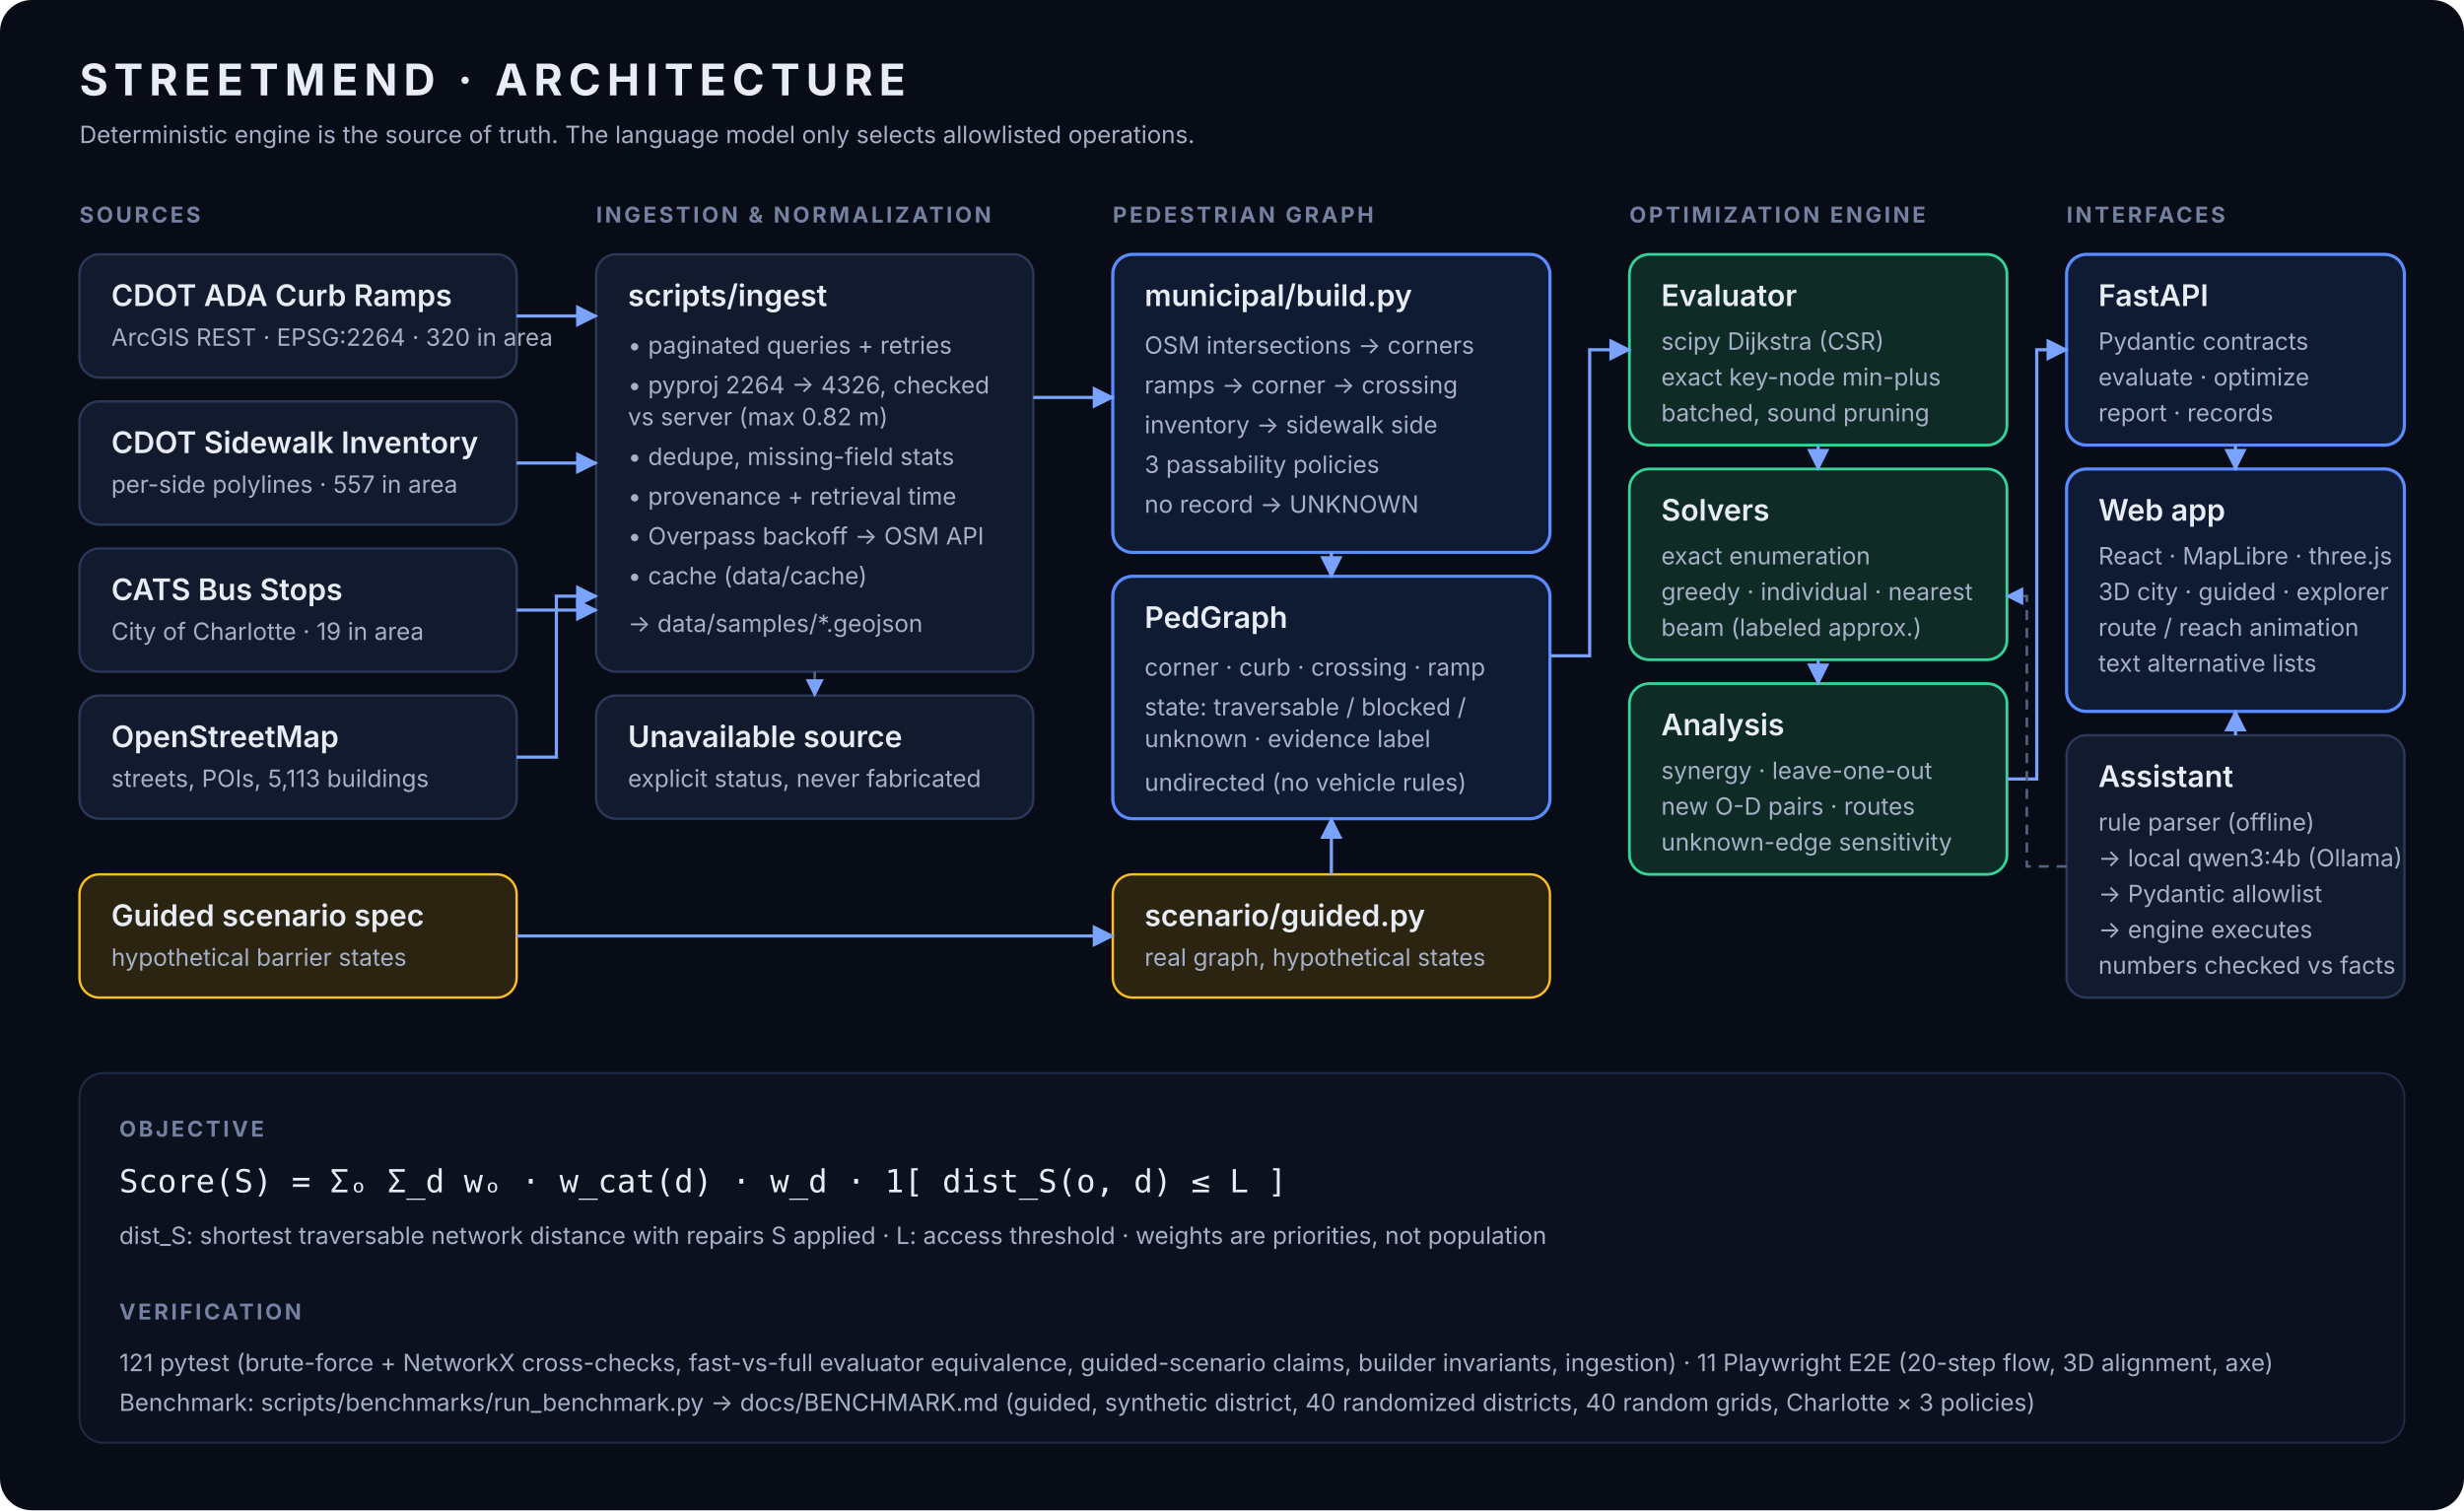
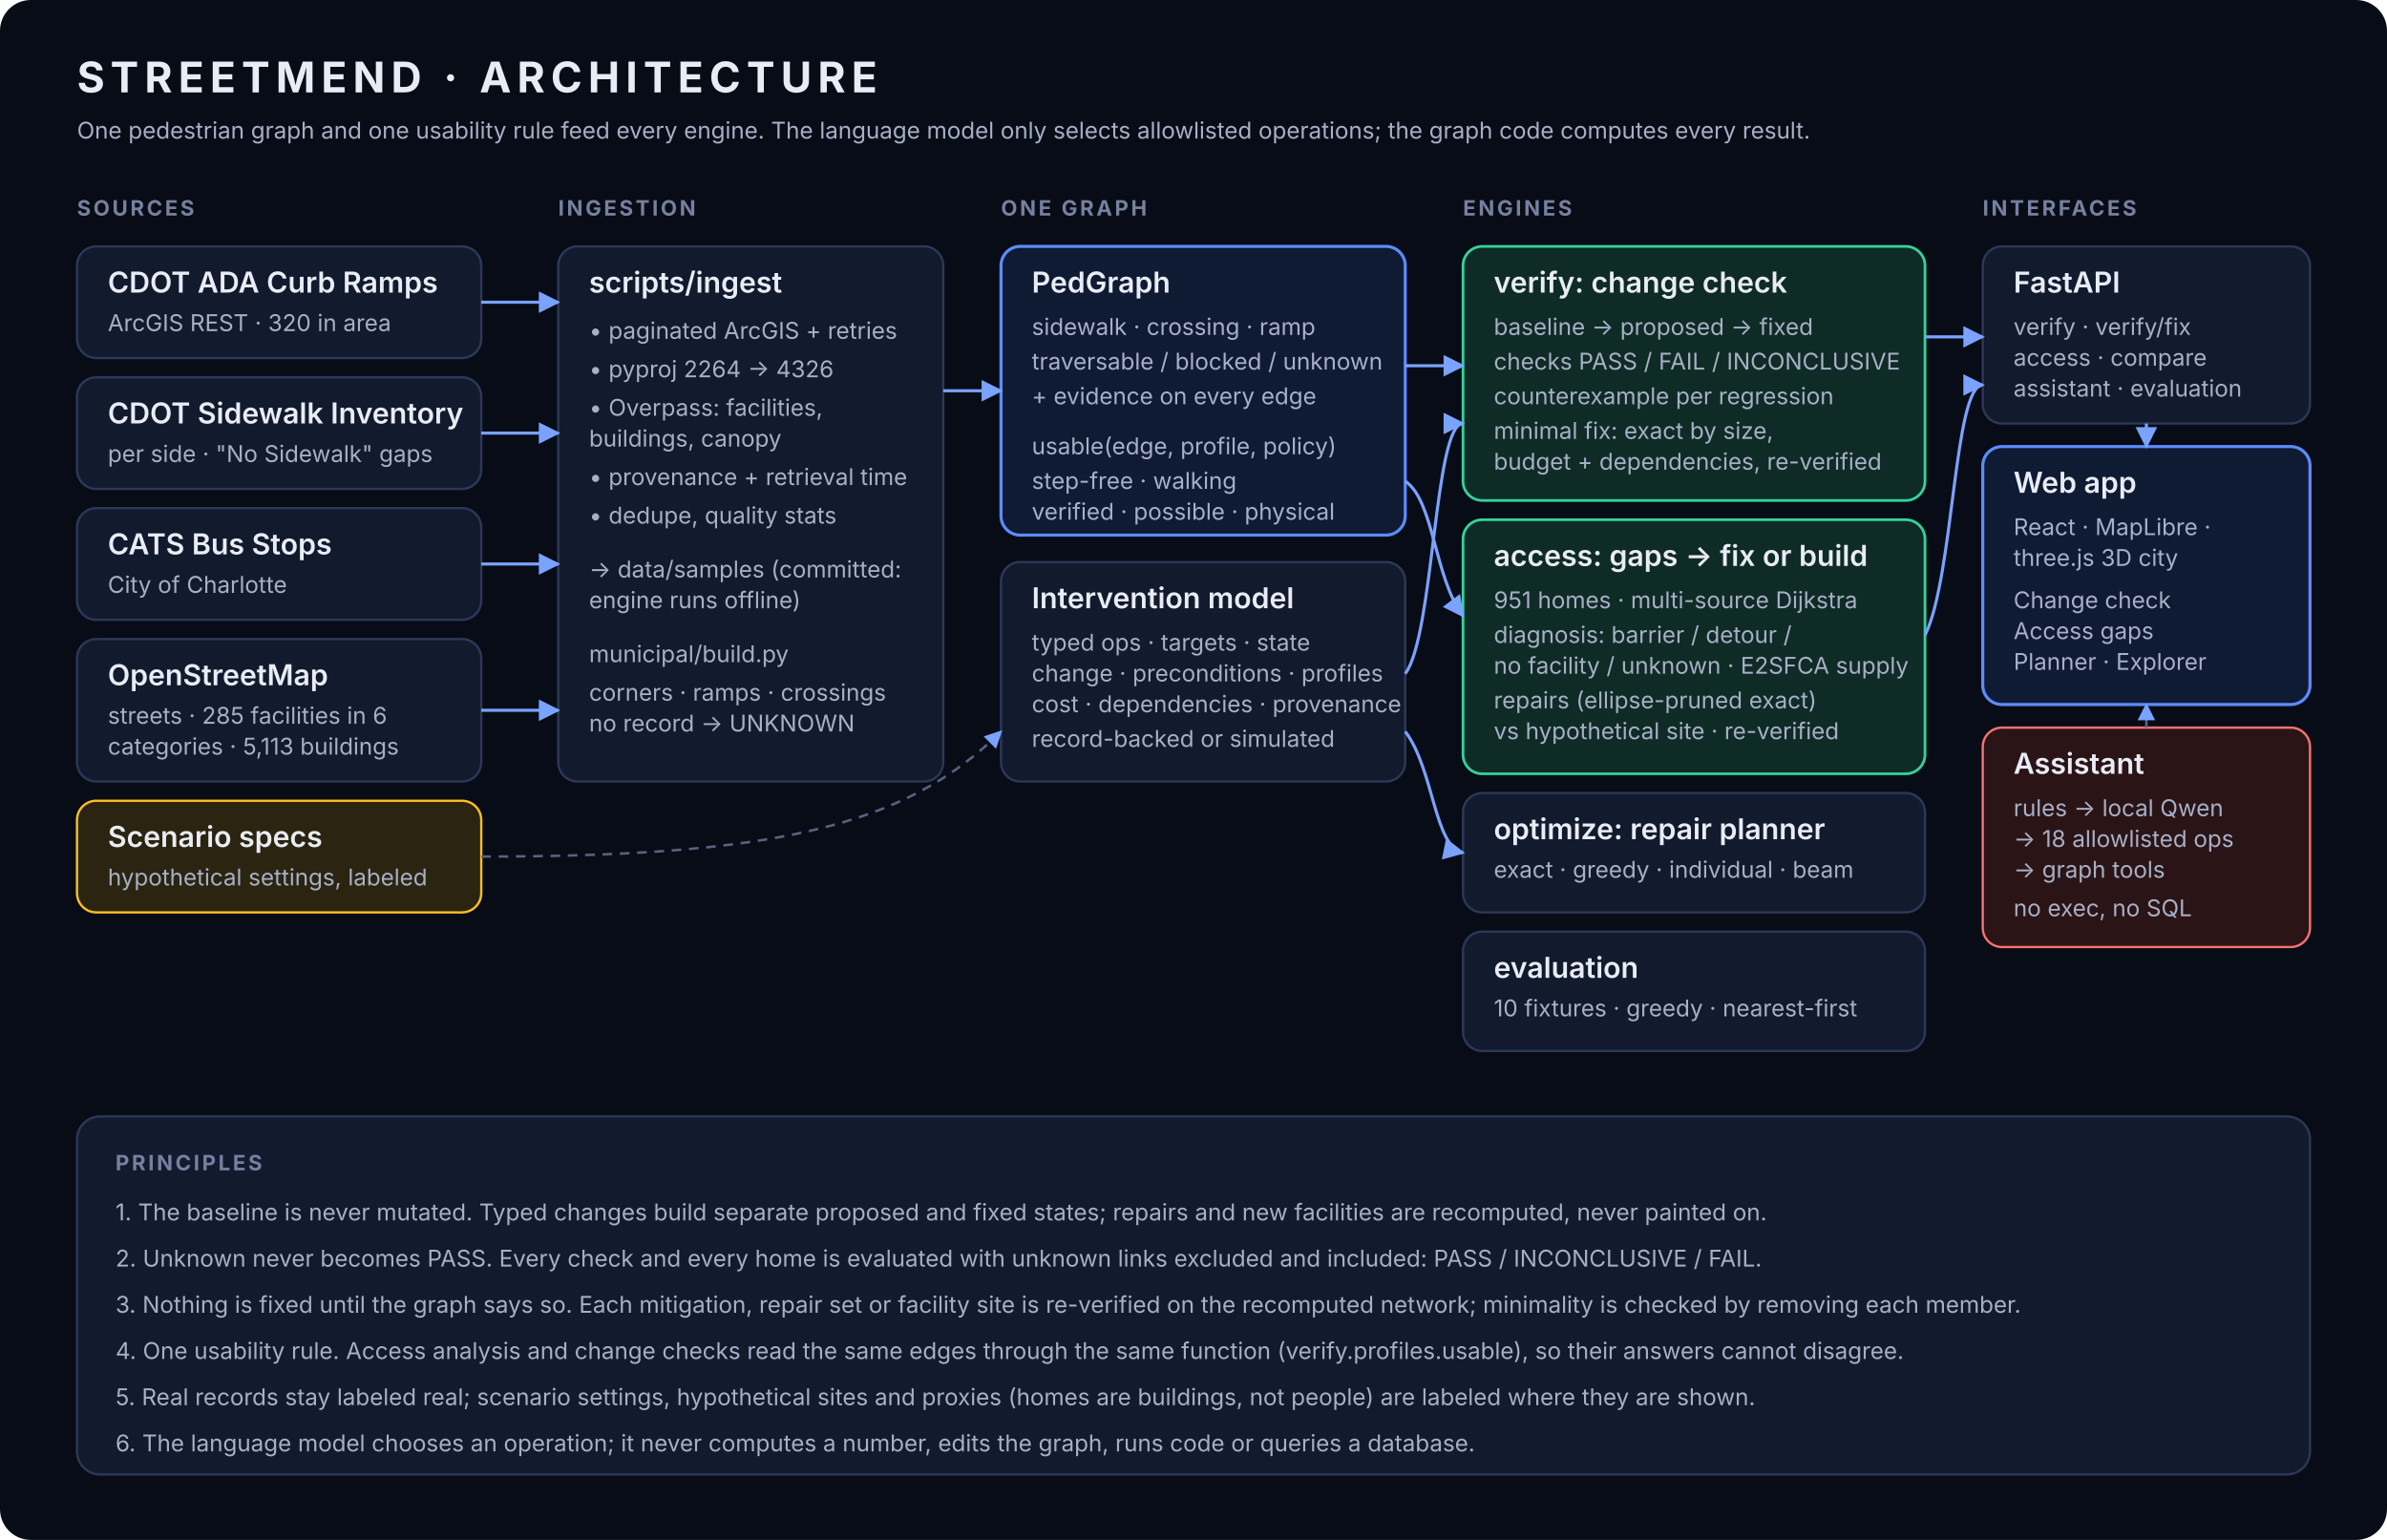
- <svg xmlns="http://www.w3.org/2000/svg" viewBox="0 0 1240 760" width="1240" height="760" font-family="Inter, Segoe UI, Helvetica, Arial, sans-serif">
+ <svg xmlns="http://www.w3.org/2000/svg" viewBox="0 0 1240 800" width="1240" height="800" font-family="Inter, Segoe UI, Helvetica, Arial, sans-serif">
  <defs>
    <marker id="a" viewBox="0 0 10 10" refX="9" refY="5" markerWidth="7" markerHeight="7" orient="auto-start-reverse">
      <path d="M0 0 L10 5 L0 10 z" fill="#7aa2ff" />
    </marker>
    <style>
      .t{fill:#e8ecf4;font-size:15px;font-weight:600}
      .s{fill:#a6b0c6;font-size:12px}
      .h{fill:#7581a0;font-size:11px;font-weight:700;letter-spacing:.12em}
      .b{fill:#121a2d;stroke:#2b3858;stroke-width:1.2}
      .k{fill:#0f1a33;stroke:#5b8cff;stroke-width:1.6}
      .g{fill:#0f2b25;stroke:#34d399;stroke-width:1.4}
      .w{fill:#2b2410;stroke:#fbbf24;stroke-width:1.2}
+       .r{fill:#2b1416;stroke:#f87171;stroke-width:1.2}
      .l{stroke:#7aa2ff;stroke-width:1.6;fill:none;marker-end:url(#a)}
      .d{stroke:#566282;stroke-width:1.3;fill:none;stroke-dasharray:5 4;marker-end:url(#a)}
    </style>
  </defs>
-   <rect width="1240" height="760" rx="16" fill="#080c16" />
+   <rect width="1240" height="800" rx="16" fill="#080c16" />
  <text x="40" y="48" fill="#e8ecf4" font-size="22" font-weight="700" letter-spacing=".14em">STREETMEND · ARCHITECTURE</text>
-   <text x="40" y="72" class="s">Deterministic engine is the source of truth. The language model only selects allowlisted operations.</text>
+   <text x="40" y="72" class="s">One pedestrian graph and one usability rule feed every engine. The language model only selects allowlisted operations; the graph code computes every result.</text>
  <text x="40" y="112" class="h">SOURCES</text>
-   <text x="300" y="112" class="h">INGESTION &amp; NORMALIZATION</text>
-   <text x="560" y="112" class="h">PEDESTRIAN GRAPH</text>
-   <text x="820" y="112" class="h">OPTIMIZATION ENGINE</text>
-   <text x="1040" y="112" class="h">INTERFACES</text>
-   <rect class="b" x="40" y="128" width="220" height="62" rx="10" />
-   <text class="t" x="56" y="154">CDOT ADA Curb Ramps</text>
-   <text class="s" x="56" y="174">ArcGIS REST · EPSG:2264 · 320 in area</text>
-   <rect class="b" x="40" y="202" width="220" height="62" rx="10" />
-   <text class="t" x="56" y="228">CDOT Sidewalk Inventory</text>
-   <text class="s" x="56" y="248">per-side polylines · 557 in area</text>
-   <rect class="b" x="40" y="276" width="220" height="62" rx="10" />
-   <text class="t" x="56" y="302">CATS Bus Stops</text>
-   <text class="s" x="56" y="322">City of Charlotte · 19 in area</text>
-   <rect class="b" x="40" y="350" width="220" height="62" rx="10" />
-   <text class="t" x="56" y="376">OpenStreetMap</text>
-   <text class="s" x="56" y="396">streets, POIs, 5,113 buildings</text>
-   <rect class="w" x="40" y="440" width="220" height="62" rx="10" />
-   <text class="t" x="56" y="466">Guided scenario spec</text>
-   <text class="s" x="56" y="486">hypothetical barrier states</text>
-   <rect class="b" x="300" y="128" width="220" height="210" rx="10" />
-   <text class="t" x="316" y="154">scripts/ingest</text>
-   <text class="s" x="316" y="178">• paginated queries + retries</text>
-   <text class="s" x="316" y="198">• pyproj 2264 → 4326, checked</text>
-   <text class="s" x="316" y="214">   vs server (max 0.82 m)</text>
-   <text class="s" x="316" y="234">• dedupe, missing-field stats</text>
-   <text class="s" x="316" y="254">• provenance + retrieval time</text>
-   <text class="s" x="316" y="274">• Overpass backoff → OSM API</text>
-   <text class="s" x="316" y="294">• cache (data/cache)</text>
-   <text class="s" x="316" y="318">→ data/samples/*.geojson</text>
-   <rect class="b" x="300" y="350" width="220" height="62" rx="10" />
-   <text class="t" x="316" y="376">Unavailable source</text>
-   <text class="s" x="316" y="396">explicit status, never fabricated</text>
-   <rect class="k" x="560" y="128" width="220" height="150" rx="10" />
-   <text class="t" x="576" y="154">municipal/build.py</text>
-   <text class="s" x="576" y="178">OSM intersections → corners</text>
-   <text class="s" x="576" y="198">ramps → corner → crossing</text>
-   <text class="s" x="576" y="218">inventory → sidewalk side</text>
-   <text class="s" x="576" y="238">3 passability policies</text>
-   <text class="s" x="576" y="258">no record → UNKNOWN</text>
-   <rect class="k" x="560" y="290" width="220" height="122" rx="10" />
-   <text class="t" x="576" y="316">PedGraph</text>
-   <text class="s" x="576" y="340">corner · curb · crossing · ramp</text>
-   <text class="s" x="576" y="360">state: traversable / blocked /</text>
-   <text class="s" x="576" y="376">unknown · evidence label</text>
-   <text class="s" x="576" y="398">undirected (no vehicle rules)</text>
-   <rect class="w" x="560" y="440" width="220" height="62" rx="10" />
-   <text class="t" x="576" y="466">scenario/guided.py</text>
-   <text class="s" x="576" y="486">real graph, hypothetical states</text>
-   <rect class="g" x="820" y="128" width="190" height="96" rx="10" />
-   <text class="t" x="836" y="154">Evaluator</text>
-   <text class="s" x="836" y="176">scipy Dijkstra (CSR)</text>
-   <text class="s" x="836" y="194">exact key-node min-plus</text>
-   <text class="s" x="836" y="212">batched, sound pruning</text>
-   <rect class="g" x="820" y="236" width="190" height="96" rx="10" />
-   <text class="t" x="836" y="262">Solvers</text>
-   <text class="s" x="836" y="284">exact enumeration</text>
-   <text class="s" x="836" y="302">greedy · individual · nearest</text>
-   <text class="s" x="836" y="320">beam (labeled approx.)</text>
-   <rect class="g" x="820" y="344" width="190" height="96" rx="10" />
-   <text class="t" x="836" y="370">Analysis</text>
-   <text class="s" x="836" y="392">synergy · leave-one-out</text>
-   <text class="s" x="836" y="410">new O-D pairs · routes</text>
-   <text class="s" x="836" y="428">unknown-edge sensitivity</text>
-   <rect class="k" x="1040" y="128" width="170" height="96" rx="10" />
-   <text class="t" x="1056" y="154">FastAPI</text>
-   <text class="s" x="1056" y="176">Pydantic contracts</text>
-   <text class="s" x="1056" y="194">evaluate · optimize</text>
-   <text class="s" x="1056" y="212">report · records</text>
-   <rect class="k" x="1040" y="236" width="170" height="122" rx="10" />
-   <text class="t" x="1056" y="262">Web app</text>
-   <text class="s" x="1056" y="284">React · MapLibre · three.js</text>
-   <text class="s" x="1056" y="302">3D city · guided · explorer</text>
-   <text class="s" x="1056" y="320">route / reach animation</text>
-   <text class="s" x="1056" y="338">text alternative lists</text>
-   <rect class="b" x="1040" y="370" width="170" height="132" rx="10" />
-   <text class="t" x="1056" y="396">Assistant</text>
-   <text class="s" x="1056" y="418">rule parser (offline)</text>
-   <text class="s" x="1056" y="436">→ local qwen3:4b (Ollama)</text>
-   <text class="s" x="1056" y="454">→ Pydantic allowlist</text>
-   <text class="s" x="1056" y="472">→ engine executes</text>
-   <text class="s" x="1056" y="490">numbers checked vs facts</text>
-   <path class="l" d="M260 159 H300" />
-   <path class="l" d="M260 233 H300" />
-   <path class="l" d="M260 307 H300" />
-   <path class="l" d="M260 381 H280 V300 H300" />
-   <path class="d" d="M410 338 V350" />
-   <path class="l" d="M520 200 H560" />
-   <path class="l" d="M670 278 V290" />
-   <path class="l" d="M260 471 H560" />
-   <path class="l" d="M670 440 V412" />
-   <path class="l" d="M780 330 H800 V176 H820" />
-   <path class="l" d="M915 224 V236" />
-   <path class="l" d="M915 332 V344" />
-   <path class="l" d="M1010 392 H1025 V176 H1040" />
-   <path class="l" d="M1125 224 V236" />
-   <path class="l" d="M1125 370 V358" />
-   <path class="d" d="M1040 436 H1020 V300 H1010" />
-   <rect x="40" y="540" width="1170" height="186" rx="12" fill="#0b111e" stroke="#1f2a44" />
-   <text x="60" y="572" class="h">OBJECTIVE</text>
-   <text x="60" y="600" fill="#e8ecf4" font-size="16" font-family="JetBrains Mono, Consolas, monospace">Score(S) = Σₒ Σ_d  wₒ · w_cat(d) · w_d · 1[ dist_S(o, d) ≤ L ]</text>
-   <text x="60" y="626" class="s">dist_S: shortest traversable network distance with repairs S applied · L: access threshold · weights are priorities, not population</text>
-   <text x="60" y="664" class="h">VERIFICATION</text>
-   <text x="60" y="690" class="s">121 pytest (brute-force + NetworkX cross-checks, fast-vs-full evaluator equivalence, guided-scenario claims, builder invariants, ingestion) · 11 Playwright E2E (20-step flow, 3D alignment, axe)</text>
-   <text x="60" y="710" class="s">Benchmark: scripts/benchmarks/run_benchmark.py → docs/BENCHMARK.md (guided, synthetic district, 40 randomized districts, 40 random grids, Charlotte × 3 policies)</text>
+   <text x="290" y="112" class="h">INGESTION</text>
+   <text x="520" y="112" class="h">ONE GRAPH</text>
+   <text x="760" y="112" class="h">ENGINES</text>
+   <text x="1030" y="112" class="h">INTERFACES</text>
+   <rect class="b" x="40" y="128" width="210" height="58" rx="10" />
+   <text class="t" x="56" y="152">CDOT ADA Curb Ramps</text>
+   <text class="s" x="56" y="172">ArcGIS REST · 320 in area</text>
+   <rect class="b" x="40" y="196" width="210" height="58" rx="10" />
+   <text class="t" x="56" y="220">CDOT Sidewalk Inventory</text>
+   <text class="s" x="56" y="240">per side · "No Sidewalk" gaps</text>
+   <rect class="b" x="40" y="264" width="210" height="58" rx="10" />
+   <text class="t" x="56" y="288">CATS Bus Stops</text>
+   <text class="s" x="56" y="308">City of Charlotte</text>
+   <rect class="b" x="40" y="332" width="210" height="74" rx="10" />
+   <text class="t" x="56" y="356">OpenStreetMap</text>
+   <text class="s" x="56" y="376">streets · 285 facilities in 6</text>
+   <text class="s" x="56" y="392">categories · 5,113 buildings</text>
+   <rect class="w" x="40" y="416" width="210" height="58" rx="10" />
+   <text class="t" x="56" y="440">Scenario specs</text>
+   <text class="s" x="56" y="460">hypothetical settings, labeled</text>
+   <rect class="b" x="290" y="128" width="200" height="278" rx="10" />
+   <text class="t" x="306" y="152">scripts/ingest</text>
+   <text class="s" x="306" y="176">• paginated ArcGIS + retries</text>
+   <text class="s" x="306" y="196">• pyproj 2264 → 4326</text>
+   <text class="s" x="306" y="216">• Overpass: facilities,</text>
+   <text class="s" x="306" y="232">   buildings, canopy</text>
+   <text class="s" x="306" y="252">• provenance + retrieval time</text>
+   <text class="s" x="306" y="272">• dedupe, quality stats</text>
+   <text class="s" x="306" y="300">→ data/samples (committed:</text>
+   <text class="s" x="306" y="316">   engine runs offline)</text>
+   <text class="s" x="306" y="344">municipal/build.py</text>
+   <text class="s" x="306" y="364">corners · ramps · crossings</text>
+   <text class="s" x="306" y="380">no record → UNKNOWN</text>
+   <rect class="k" x="520" y="128" width="210" height="150" rx="10" />
+   <text class="t" x="536" y="152">PedGraph</text>
+   <text class="s" x="536" y="174">sidewalk · crossing · ramp</text>
+   <text class="s" x="536" y="192">traversable / blocked / unknown</text>
+   <text class="s" x="536" y="210">+ evidence on every edge</text>
+   <text class="s" x="536" y="236">usable(edge, profile, policy)</text>
+   <text class="s" x="536" y="254">step-free · walking</text>
+   <text class="s" x="536" y="270">verified · possible · physical</text>
+   <rect class="b" x="520" y="292" width="210" height="114" rx="10" />
+   <text class="t" x="536" y="316">Intervention model</text>
+   <text class="s" x="536" y="338">typed ops · targets · state</text>
+   <text class="s" x="536" y="354">change · preconditions · profiles</text>
+   <text class="s" x="536" y="370">cost · dependencies · provenance</text>
+   <text class="s" x="536" y="388">record-backed or simulated</text>
+   <rect class="g" x="760" y="128" width="240" height="132" rx="10" />
+   <text class="t" x="776" y="152">verify: change check</text>
+   <text class="s" x="776" y="174">baseline → proposed → fixed</text>
+   <text class="s" x="776" y="192">checks PASS / FAIL / INCONCLUSIVE</text>
+   <text class="s" x="776" y="210">counterexample per regression</text>
+   <text class="s" x="776" y="228">minimal fix: exact by size,</text>
+   <text class="s" x="776" y="244">budget + dependencies, re-verified</text>
+   <rect class="g" x="760" y="270" width="240" height="132" rx="10" />
+   <text class="t" x="776" y="294">access: gaps → fix or build</text>
+   <text class="s" x="776" y="316">951 homes · multi-source Dijkstra</text>
+   <text class="s" x="776" y="334">diagnosis: barrier / detour /</text>
+   <text class="s" x="776" y="350">no facility / unknown · E2SFCA supply</text>
+   <text class="s" x="776" y="368">repairs (ellipse-pruned exact)</text>
+   <text class="s" x="776" y="384">vs hypothetical site · re-verified</text>
+   <rect class="b" x="760" y="412" width="240" height="62" rx="10" />
+   <text class="t" x="776" y="436">optimize: repair planner</text>
+   <text class="s" x="776" y="456">exact · greedy · individual · beam</text>
+   <rect class="b" x="760" y="484" width="240" height="62" rx="10" />
+   <text class="t" x="776" y="508">evaluation</text>
+   <text class="s" x="776" y="528">10 fixtures · greedy · nearest-first</text>
+   <rect class="b" x="1030" y="128" width="170" height="92" rx="10" />
+   <text class="t" x="1046" y="152">FastAPI</text>
+   <text class="s" x="1046" y="174">verify · verify/fix</text>
+   <text class="s" x="1046" y="190">access · compare</text>
+   <text class="s" x="1046" y="206">assistant · evaluation</text>
+   <rect class="k" x="1030" y="232" width="170" height="134" rx="10" />
+   <text class="t" x="1046" y="256">Web app</text>
+   <text class="s" x="1046" y="278">React · MapLibre ·</text>
+   <text class="s" x="1046" y="294">three.js 3D city</text>
+   <text class="s" x="1046" y="316">Change check</text>
+   <text class="s" x="1046" y="332">Access gaps</text>
+   <text class="s" x="1046" y="348">Planner · Explorer</text>
+   <rect class="r" x="1030" y="378" width="170" height="114" rx="10" />
+   <text class="t" x="1046" y="402">Assistant</text>
+   <text class="s" x="1046" y="424">rules → local Qwen</text>
+   <text class="s" x="1046" y="440">→ 18 allowlisted ops</text>
+   <text class="s" x="1046" y="456">→ graph tools</text>
+   <text class="s" x="1046" y="476">no exec, no SQL</text>
+   <path class="l" d="M250 157 H290" />
+   <path class="l" d="M250 225 H290" />
+   <path class="l" d="M250 293 H290" />
+   <path class="l" d="M250 369 H290" />
+   <path class="l" d="M490 203 H520" />
+   <path class="d" d="M250 445 C 400 445, 470 430, 520 380" />
+   <path class="l" d="M730 190 H760" />
+   <path class="l" d="M730 250 C 745 260, 745 300, 760 320" />
+   <path class="l" d="M730 350 C 745 330, 745 220, 760 220" />
+   <path class="l" d="M730 380 C 745 400, 745 440, 760 443" />
+   <path class="l" d="M1000 175 H1030" />
+   <path class="l" d="M1000 330 C 1015 300, 1015 200, 1030 200" />
+   <path class="l" d="M1115 220 V232" />
+   <path class="d" d="M1115 378 V366" />
+   <rect class="b" x="40" y="580" width="1160" height="186" rx="12" />
+   <text x="60" y="608" class="h">PRINCIPLES</text>
+   <text class="s" x="60" y="634">1. The baseline is never mutated. Typed changes build separate proposed and fixed states; repairs and new facilities are recomputed, never painted on.</text>
+   <text class="s" x="60" y="658">2. Unknown never becomes PASS. Every check and every home is evaluated with unknown links excluded and included: PASS / INCONCLUSIVE / FAIL.</text>
+   <text class="s" x="60" y="682">3. Nothing is fixed until the graph says so. Each mitigation, repair set or facility site is re-verified on the recomputed network; minimality is checked by removing each member.</text>
+   <text class="s" x="60" y="706">4. One usability rule. Access analysis and change checks read the same edges through the same function (verify.profiles.usable), so their answers cannot disagree.</text>
+   <text class="s" x="60" y="730">5. Real records stay labeled real; scenario settings, hypothetical sites and proxies (homes are buildings, not people) are labeled where they are shown.</text>
+   <text class="s" x="60" y="754">6. The language model chooses an operation; it never computes a number, edits the graph, runs code or queries a database.</text>
</svg>
